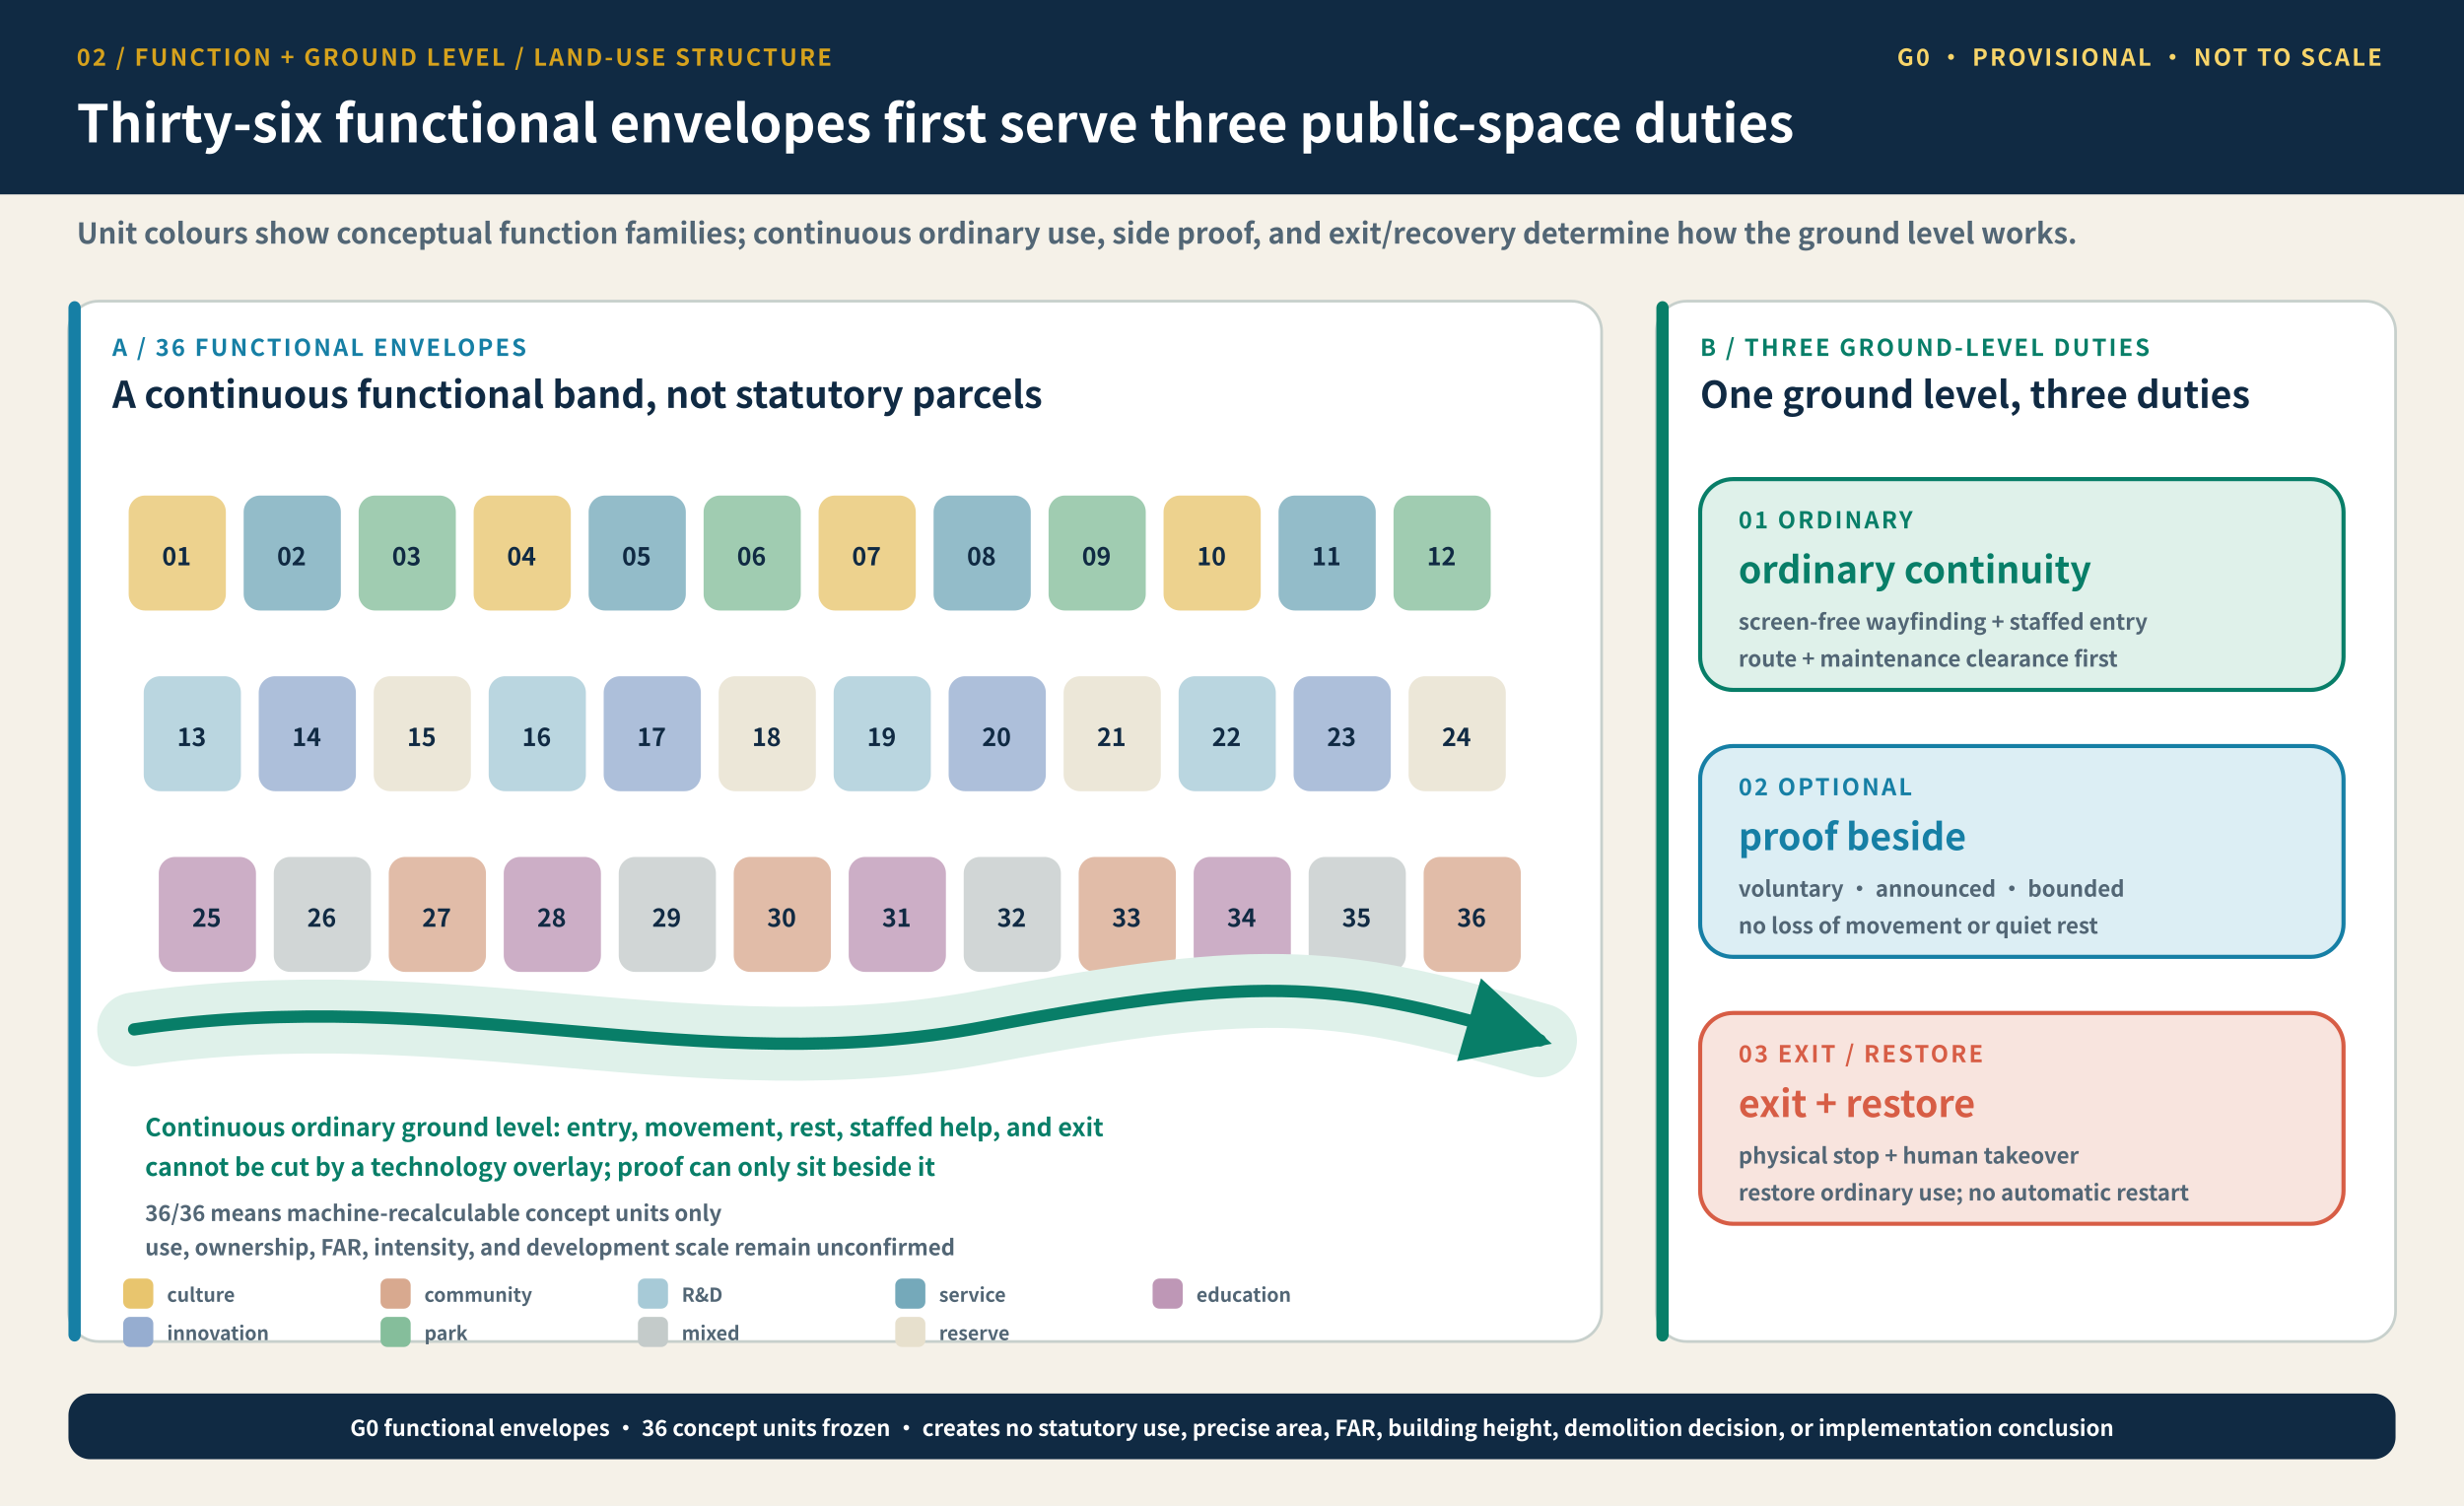
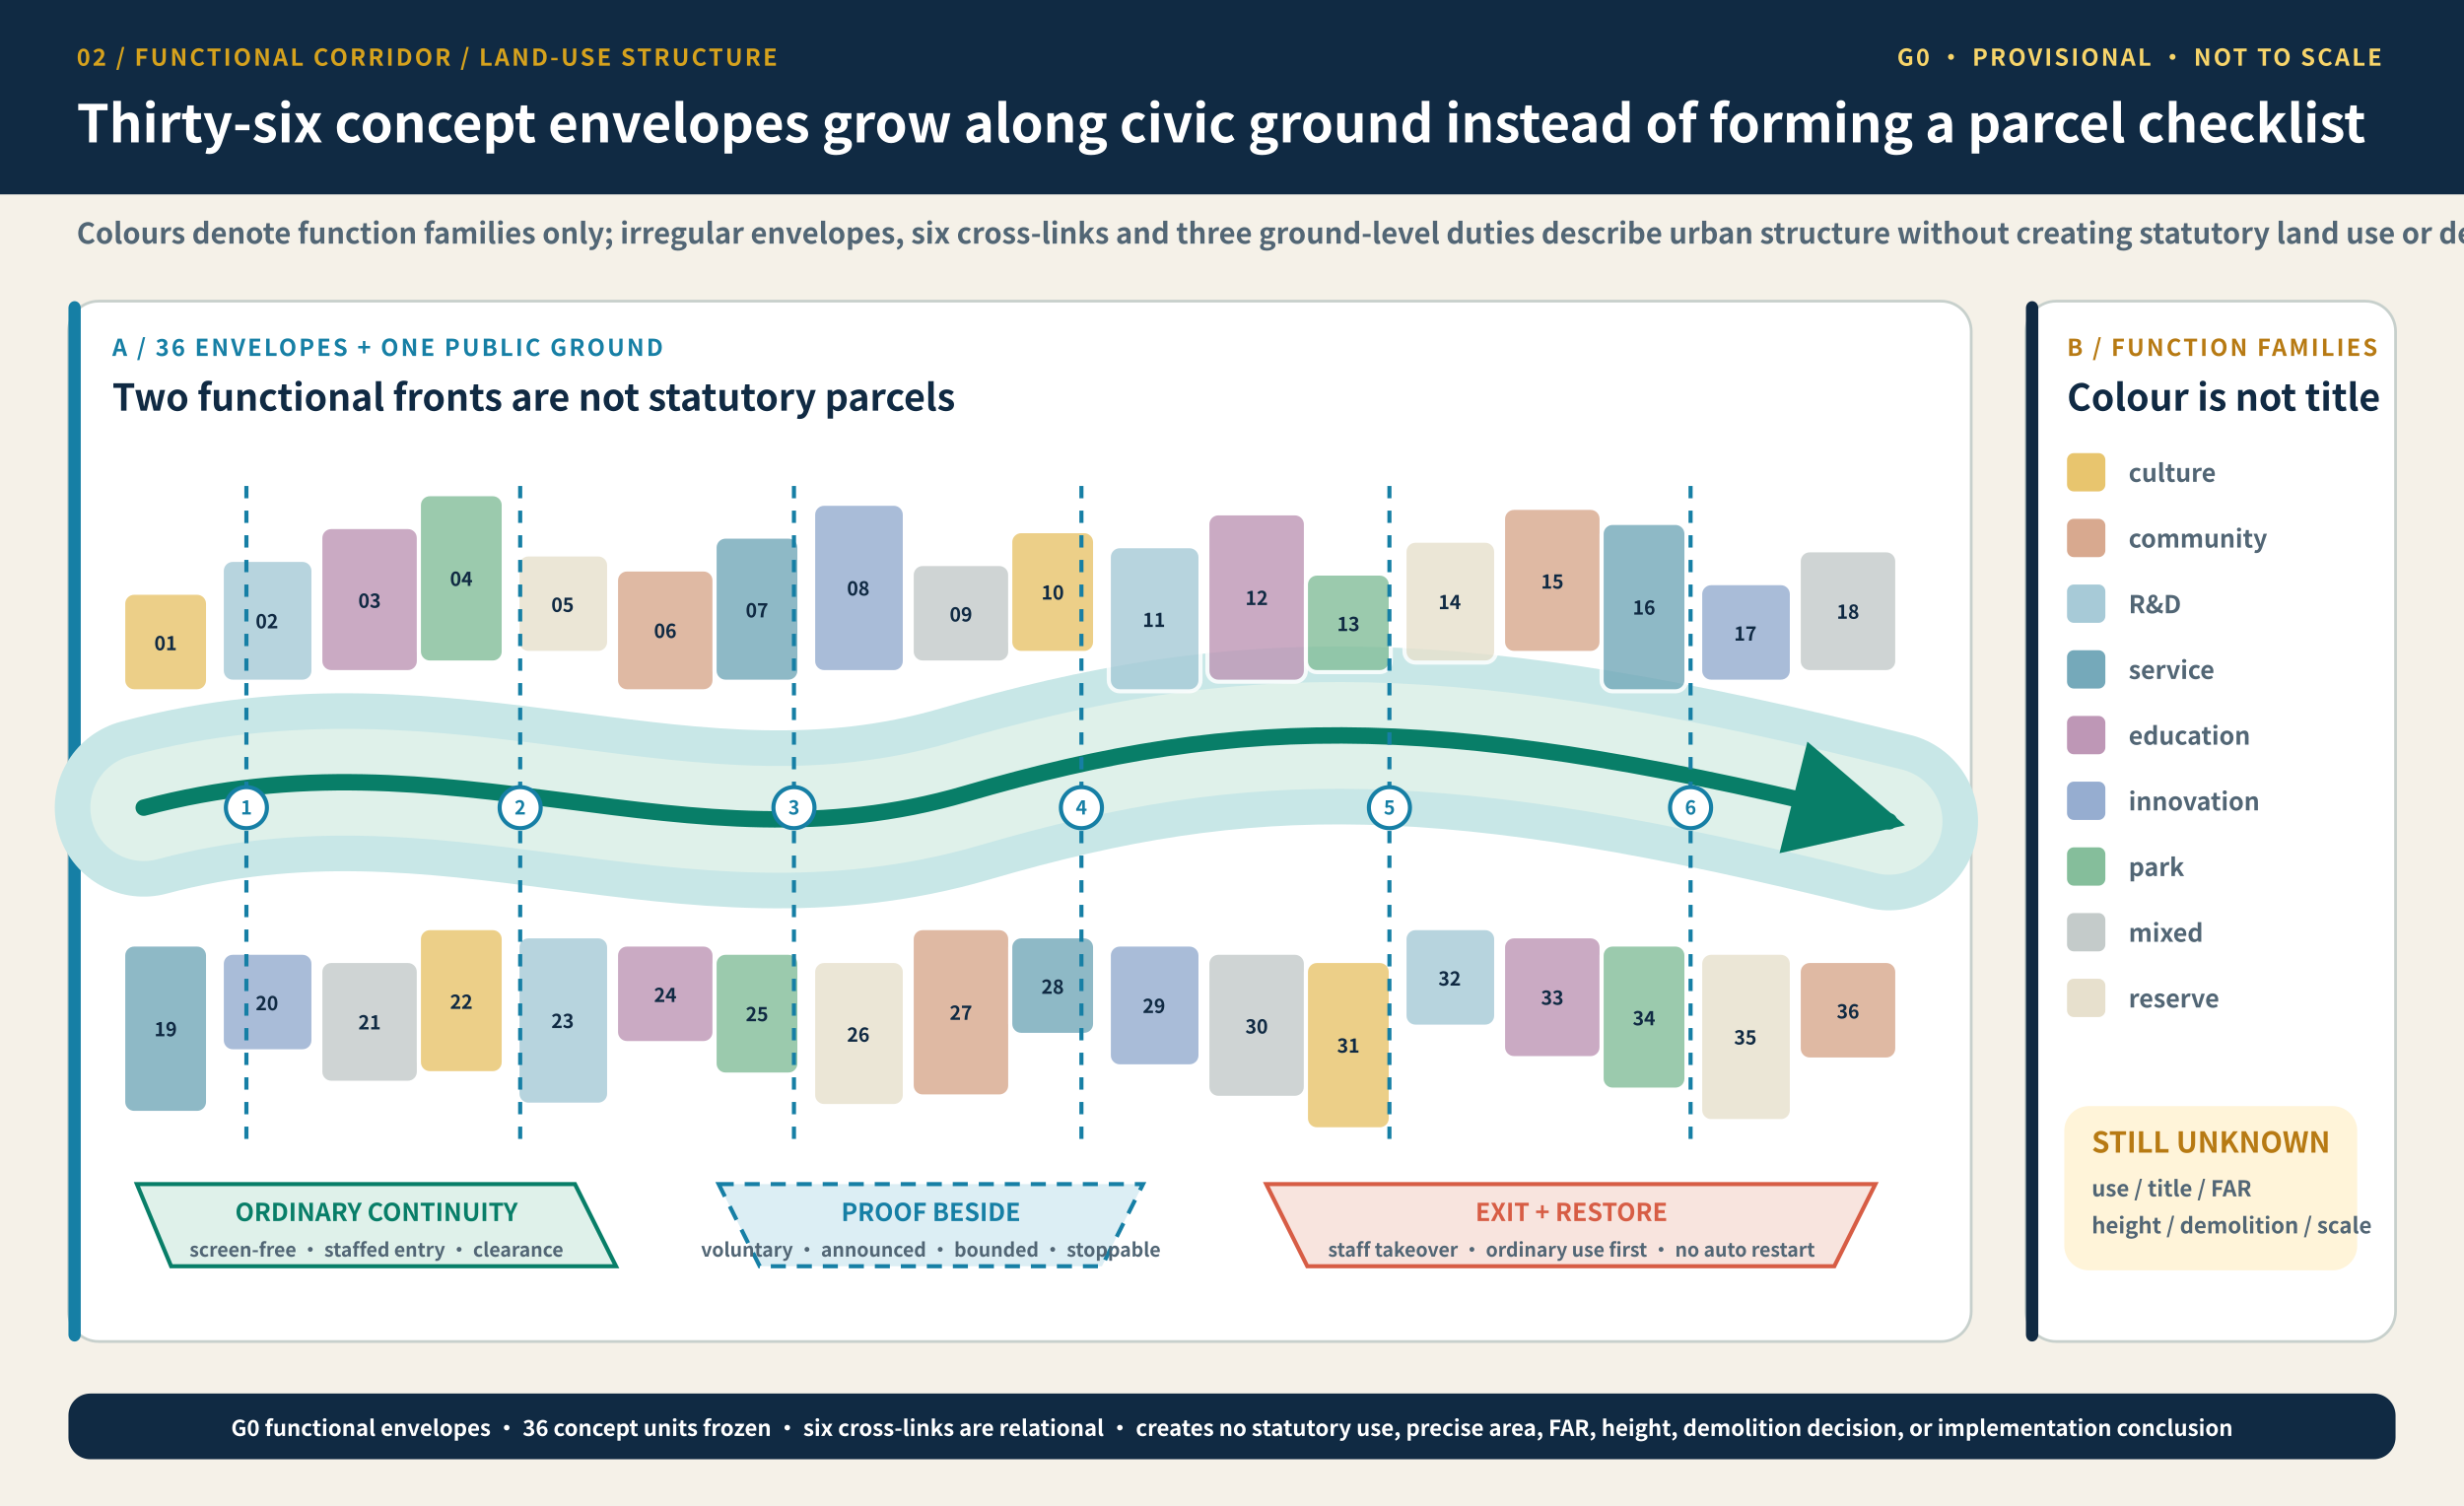
<svg xmlns="http://www.w3.org/2000/svg" width="1800" height="1100" viewBox="0 0 1800 1100" role="img" aria-labelledby="title desc">
  <defs>
    <style>.sans{font-family:"Microsoft YaHei","Noto Sans CJK SC","Segoe UI",Arial,sans-serif}.kicker{font-size:17px;font-weight:900;letter-spacing:1.6px}.head{font-size:38px;font-weight:900}.sub{font-size:21px;font-weight:650}.label{font-size:27px;font-weight:900}.body{font-size:21px;font-weight:760}.small{font-size:18px;font-weight:720}.micro{font-size:16px;font-weight:650}.tiny{font-size:14px;font-weight:650}.number{font-size:42px;font-weight:950}</style>
    <marker id="greenArrow" viewBox="0 0 16 16" refX="13" refY="8" markerWidth="8" markerHeight="8" orient="auto">
      <path d="M1 1 L15 8 L1 15 Z" fill="#087E68" />
    </marker>
    <marker id="blueArrow" viewBox="0 0 16 16" refX="13" refY="8" markerWidth="8" markerHeight="8" orient="auto">
      <path d="M1 1 L15 8 L1 15 Z" fill="#167FA5" />
    </marker>
    <marker id="coralArrow" viewBox="0 0 16 16" refX="13" refY="8" markerWidth="8" markerHeight="8" orient="auto">
      <path d="M1 1 L15 8 L1 15 Z" fill="#D75D45" />
    </marker>
  </defs>
  <rect width="1800" height="1100" fill="#F5F1E8" />
  <rect width="1800" height="142" fill="#102A43" />
-   <text x="56" y="48" class="sans kicker" fill="#D6A21D" text-anchor="start">02 / FUNCTION + GROUND LEVEL / LAND-USE STRUCTURE</text>
-   <text x="56" y="104" class="sans head" fill="#FFFFFF" text-anchor="start">Thirty-six functional envelopes first serve three public-space duties</text>
+   <text x="56" y="48" class="sans kicker" fill="#D6A21D" text-anchor="start">02 / FUNCTIONAL CORRIDOR / LAND-USE STRUCTURE</text>
+   <text x="56" y="104" class="sans head" fill="#FFFFFF" text-anchor="start">Thirty-six concept envelopes grow along civic ground instead of forming a parcel checklist</text>
  <text x="1740" y="48" class="sans kicker" fill="#F8D56A" text-anchor="end">G0 · PROVISIONAL · NOT TO SCALE</text>
-   <text x="56" y="178" class="sans sub" fill="#526675" text-anchor="start">Unit colours show conceptual function families; continuous ordinary use, side proof, and exit/recovery determine how the ground level works.</text>
-   <rect x="50" y="220" width="1120" height="760" rx="22" fill="#FFFFFF" stroke="#C7D0CC" stroke-width="2" />
+   <text x="56" y="178" class="sans sub" fill="#526675" text-anchor="start">Colours denote function families only; irregular envelopes, six cross-links and three ground-level duties describe urban structure without creating statutory land use or development intensity.</text>
+   <rect x="50" y="220" width="1390" height="760" rx="22" fill="#FFFFFF" stroke="#C7D0CC" stroke-width="2" />
  <rect x="50" y="220" width="9" height="760" rx="5" fill="#167FA5" />
-   <text x="82" y="260" class="sans kicker" fill="#167FA5" text-anchor="start">A / 36 FUNCTIONAL ENVELOPES</text>
-   <text x="82" y="298" class="sans label" fill="#102A43" text-anchor="start">A continuous functional band, not statutory parcels</text>
-   <rect x="92" y="360" width="75" height="88" rx="14" fill="#E8C56E" opacity=".78" stroke="#FFFFFF" stroke-width="4" />
-   <text x="129" y="413" class="sans small" fill="#102A43" text-anchor="middle">01</text>
-   <rect x="176" y="360" width="75" height="88" rx="14" fill="#75A9BA" opacity=".78" stroke="#FFFFFF" stroke-width="4" />
-   <text x="213" y="413" class="sans small" fill="#102A43" text-anchor="middle">02</text>
-   <rect x="260" y="360" width="75" height="88" rx="14" fill="#85BE9B" opacity=".78" stroke="#FFFFFF" stroke-width="4" />
-   <text x="297" y="413" class="sans small" fill="#102A43" text-anchor="middle">03</text>
-   <rect x="344" y="360" width="75" height="88" rx="14" fill="#E8C56E" opacity=".78" stroke="#FFFFFF" stroke-width="4" />
-   <text x="381" y="413" class="sans small" fill="#102A43" text-anchor="middle">04</text>
-   <rect x="428" y="360" width="75" height="88" rx="14" fill="#75A9BA" opacity=".78" stroke="#FFFFFF" stroke-width="4" />
-   <text x="465" y="413" class="sans small" fill="#102A43" text-anchor="middle">05</text>
-   <rect x="512" y="360" width="75" height="88" rx="14" fill="#85BE9B" opacity=".78" stroke="#FFFFFF" stroke-width="4" />
-   <text x="549" y="413" class="sans small" fill="#102A43" text-anchor="middle">06</text>
-   <rect x="596" y="360" width="75" height="88" rx="14" fill="#E8C56E" opacity=".78" stroke="#FFFFFF" stroke-width="4" />
-   <text x="633" y="413" class="sans small" fill="#102A43" text-anchor="middle">07</text>
-   <rect x="680" y="360" width="75" height="88" rx="14" fill="#75A9BA" opacity=".78" stroke="#FFFFFF" stroke-width="4" />
-   <text x="717" y="413" class="sans small" fill="#102A43" text-anchor="middle">08</text>
-   <rect x="764" y="360" width="75" height="88" rx="14" fill="#85BE9B" opacity=".78" stroke="#FFFFFF" stroke-width="4" />
-   <text x="801" y="413" class="sans small" fill="#102A43" text-anchor="middle">09</text>
-   <rect x="848" y="360" width="75" height="88" rx="14" fill="#E8C56E" opacity=".78" stroke="#FFFFFF" stroke-width="4" />
-   <text x="885" y="413" class="sans small" fill="#102A43" text-anchor="middle">10</text>
-   <rect x="932" y="360" width="75" height="88" rx="14" fill="#75A9BA" opacity=".78" stroke="#FFFFFF" stroke-width="4" />
-   <text x="969" y="413" class="sans small" fill="#102A43" text-anchor="middle">11</text>
-   <rect x="1016" y="360" width="75" height="88" rx="14" fill="#85BE9B" opacity=".78" stroke="#FFFFFF" stroke-width="4" />
-   <text x="1053" y="413" class="sans small" fill="#102A43" text-anchor="middle">12</text>
-   <rect x="103" y="492" width="75" height="88" rx="14" fill="#A7CAD7" opacity=".78" stroke="#FFFFFF" stroke-width="4" />
-   <text x="140" y="545" class="sans small" fill="#102A43" text-anchor="middle">13</text>
-   <rect x="187" y="492" width="75" height="88" rx="14" fill="#96ADD0" opacity=".78" stroke="#FFFFFF" stroke-width="4" />
-   <text x="224" y="545" class="sans small" fill="#102A43" text-anchor="middle">14</text>
-   <rect x="271" y="492" width="75" height="88" rx="14" fill="#E7E0CD" opacity=".78" stroke="#FFFFFF" stroke-width="4" />
-   <text x="308" y="545" class="sans small" fill="#102A43" text-anchor="middle">15</text>
-   <rect x="355" y="492" width="75" height="88" rx="14" fill="#A7CAD7" opacity=".78" stroke="#FFFFFF" stroke-width="4" />
-   <text x="392" y="545" class="sans small" fill="#102A43" text-anchor="middle">16</text>
-   <rect x="439" y="492" width="75" height="88" rx="14" fill="#96ADD0" opacity=".78" stroke="#FFFFFF" stroke-width="4" />
-   <text x="476" y="545" class="sans small" fill="#102A43" text-anchor="middle">17</text>
-   <rect x="523" y="492" width="75" height="88" rx="14" fill="#E7E0CD" opacity=".78" stroke="#FFFFFF" stroke-width="4" />
-   <text x="560" y="545" class="sans small" fill="#102A43" text-anchor="middle">18</text>
-   <rect x="607" y="492" width="75" height="88" rx="14" fill="#A7CAD7" opacity=".78" stroke="#FFFFFF" stroke-width="4" />
-   <text x="644" y="545" class="sans small" fill="#102A43" text-anchor="middle">19</text>
-   <rect x="691" y="492" width="75" height="88" rx="14" fill="#96ADD0" opacity=".78" stroke="#FFFFFF" stroke-width="4" />
-   <text x="728" y="545" class="sans small" fill="#102A43" text-anchor="middle">20</text>
-   <rect x="775" y="492" width="75" height="88" rx="14" fill="#E7E0CD" opacity=".78" stroke="#FFFFFF" stroke-width="4" />
-   <text x="812" y="545" class="sans small" fill="#102A43" text-anchor="middle">21</text>
-   <rect x="859" y="492" width="75" height="88" rx="14" fill="#A7CAD7" opacity=".78" stroke="#FFFFFF" stroke-width="4" />
-   <text x="896" y="545" class="sans small" fill="#102A43" text-anchor="middle">22</text>
-   <rect x="943" y="492" width="75" height="88" rx="14" fill="#96ADD0" opacity=".78" stroke="#FFFFFF" stroke-width="4" />
-   <text x="980" y="545" class="sans small" fill="#102A43" text-anchor="middle">23</text>
-   <rect x="1027" y="492" width="75" height="88" rx="14" fill="#E7E0CD" opacity=".78" stroke="#FFFFFF" stroke-width="4" />
-   <text x="1064" y="545" class="sans small" fill="#102A43" text-anchor="middle">24</text>
-   <rect x="114" y="624" width="75" height="88" rx="14" fill="#BE97B6" opacity=".78" stroke="#FFFFFF" stroke-width="4" />
-   <text x="151" y="677" class="sans small" fill="#102A43" text-anchor="middle">25</text>
-   <rect x="198" y="624" width="75" height="88" rx="14" fill="#C4CBCA" opacity=".78" stroke="#FFFFFF" stroke-width="4" />
-   <text x="235" y="677" class="sans small" fill="#102A43" text-anchor="middle">26</text>
-   <rect x="282" y="624" width="75" height="88" rx="14" fill="#D8A98F" opacity=".78" stroke="#FFFFFF" stroke-width="4" />
-   <text x="319" y="677" class="sans small" fill="#102A43" text-anchor="middle">27</text>
-   <rect x="366" y="624" width="75" height="88" rx="14" fill="#BE97B6" opacity=".78" stroke="#FFFFFF" stroke-width="4" />
-   <text x="403" y="677" class="sans small" fill="#102A43" text-anchor="middle">28</text>
-   <rect x="450" y="624" width="75" height="88" rx="14" fill="#C4CBCA" opacity=".78" stroke="#FFFFFF" stroke-width="4" />
-   <text x="487" y="677" class="sans small" fill="#102A43" text-anchor="middle">29</text>
-   <rect x="534" y="624" width="75" height="88" rx="14" fill="#D8A98F" opacity=".78" stroke="#FFFFFF" stroke-width="4" />
-   <text x="571" y="677" class="sans small" fill="#102A43" text-anchor="middle">30</text>
-   <rect x="618" y="624" width="75" height="88" rx="14" fill="#BE97B6" opacity=".78" stroke="#FFFFFF" stroke-width="4" />
-   <text x="655" y="677" class="sans small" fill="#102A43" text-anchor="middle">31</text>
-   <rect x="702" y="624" width="75" height="88" rx="14" fill="#C4CBCA" opacity=".78" stroke="#FFFFFF" stroke-width="4" />
-   <text x="739" y="677" class="sans small" fill="#102A43" text-anchor="middle">32</text>
-   <rect x="786" y="624" width="75" height="88" rx="14" fill="#D8A98F" opacity=".78" stroke="#FFFFFF" stroke-width="4" />
-   <text x="823" y="677" class="sans small" fill="#102A43" text-anchor="middle">33</text>
-   <rect x="870" y="624" width="75" height="88" rx="14" fill="#BE97B6" opacity=".78" stroke="#FFFFFF" stroke-width="4" />
-   <text x="907" y="677" class="sans small" fill="#102A43" text-anchor="middle">34</text>
-   <rect x="954" y="624" width="75" height="88" rx="14" fill="#C4CBCA" opacity=".78" stroke="#FFFFFF" stroke-width="4" />
-   <text x="991" y="677" class="sans small" fill="#102A43" text-anchor="middle">35</text>
-   <rect x="1038" y="624" width="75" height="88" rx="14" fill="#D8A98F" opacity=".78" stroke="#FFFFFF" stroke-width="4" />
-   <text x="1075" y="677" class="sans small" fill="#102A43" text-anchor="middle">36</text>
-   <path d="M98 752 C330 718 510 790 720 750 S980 718 1125 760" fill="none" stroke="#DFF1EA" stroke-width="54" stroke-linecap="round" />
-   <path d="M98 752 C330 718 510 790 720 750 S980 718 1125 760" fill="none" stroke="#087E68" stroke-width="9" stroke-linecap="round" marker-end="url(#greenArrow)" />
-   <text x="106" y="830" class="sans small" fill="#087E68" text-anchor="start">
-     <tspan x="106" dy="0">Continuous ordinary ground level: entry, movement, rest, staffed help, and exit</tspan>
-     <tspan x="106" dy="29">cannot be cut by a technology overlay; proof can only sit beside it</tspan>
+   <text x="82" y="260" class="sans kicker" fill="#167FA5" text-anchor="start">A / 36 ENVELOPES + ONE PUBLIC GROUND</text>
+   <text x="82" y="300" class="sans label" fill="#102A43" text-anchor="start">Two functional fronts are not statutory parcels</text>
+   <path d="M105 590 C330 530 500 640 705 580 S1060 520 1380 600" fill="none" stroke="#C8E7E7" stroke-width="130" stroke-linecap="round" />
+   <path d="M105 590 C330 530 500 640 705 580 S1060 520 1380 600" fill="none" stroke="#DFF1EA" stroke-width="78" stroke-linecap="round" />
+   <path d="M105 590 C330 530 500 640 705 580 S1060 520 1380 600" fill="none" stroke="#087E68" stroke-width="12" stroke-linecap="round" marker-end="url(#greenArrow)" />
+   <rect x="90" y="433" width="62" height="72" rx="8" fill="#E8C56E" opacity=".82" stroke="#FFFFFF" stroke-width="3" />
+   <text x="121" y="475" class="sans tiny" fill="#102A43" text-anchor="middle">01</text>
+   <rect x="162" y="409" width="67" height="89" rx="8" fill="#A7CAD7" opacity=".82" stroke="#FFFFFF" stroke-width="3" />
+   <text x="195" y="459" class="sans tiny" fill="#102A43" text-anchor="middle">02</text>
+   <rect x="234" y="385" width="72" height="106" rx="8" fill="#BE97B6" opacity=".82" stroke="#FFFFFF" stroke-width="3" />
+   <text x="270" y="444" class="sans tiny" fill="#102A43" text-anchor="middle">03</text>
+   <rect x="306" y="361" width="62" height="123" rx="8" fill="#85BE9B" opacity=".82" stroke="#FFFFFF" stroke-width="3" />
+   <text x="337" y="428" class="sans tiny" fill="#102A43" text-anchor="middle">04</text>
+   <rect x="378" y="405" width="67" height="72" rx="8" fill="#E7E0CD" opacity=".82" stroke="#FFFFFF" stroke-width="3" />
+   <text x="411" y="447" class="sans tiny" fill="#102A43" text-anchor="middle">05</text>
+   <rect x="450" y="416" width="72" height="89" rx="8" fill="#D8A98F" opacity=".82" stroke="#FFFFFF" stroke-width="3" />
+   <text x="486" y="466" class="sans tiny" fill="#102A43" text-anchor="middle">06</text>
+   <rect x="522" y="392" width="62" height="106" rx="8" fill="#75A9BA" opacity=".82" stroke="#FFFFFF" stroke-width="3" />
+   <text x="553" y="451" class="sans tiny" fill="#102A43" text-anchor="middle">07</text>
+   <rect x="594" y="368" width="67" height="123" rx="8" fill="#96ADD0" opacity=".82" stroke="#FFFFFF" stroke-width="3" />
+   <text x="627" y="435" class="sans tiny" fill="#102A43" text-anchor="middle">08</text>
+   <rect x="666" y="412" width="72" height="72" rx="8" fill="#C4CBCA" opacity=".82" stroke="#FFFFFF" stroke-width="3" />
+   <text x="702" y="454" class="sans tiny" fill="#102A43" text-anchor="middle">09</text>
+   <rect x="738" y="388" width="62" height="89" rx="8" fill="#E8C56E" opacity=".82" stroke="#FFFFFF" stroke-width="3" />
+   <text x="769" y="438" class="sans tiny" fill="#102A43" text-anchor="middle">10</text>
+   <rect x="810" y="399" width="67" height="106" rx="8" fill="#A7CAD7" opacity=".82" stroke="#FFFFFF" stroke-width="3" />
+   <text x="843" y="458" class="sans tiny" fill="#102A43" text-anchor="middle">11</text>
+   <rect x="882" y="375" width="72" height="123" rx="8" fill="#BE97B6" opacity=".82" stroke="#FFFFFF" stroke-width="3" />
+   <text x="918" y="442" class="sans tiny" fill="#102A43" text-anchor="middle">12</text>
+   <rect x="954" y="419" width="62" height="72" rx="8" fill="#85BE9B" opacity=".82" stroke="#FFFFFF" stroke-width="3" />
+   <text x="985" y="461" class="sans tiny" fill="#102A43" text-anchor="middle">13</text>
+   <rect x="1026" y="395" width="67" height="89" rx="8" fill="#E7E0CD" opacity=".82" stroke="#FFFFFF" stroke-width="3" />
+   <text x="1059" y="445" class="sans tiny" fill="#102A43" text-anchor="middle">14</text>
+   <rect x="1098" y="371" width="72" height="106" rx="8" fill="#D8A98F" opacity=".82" stroke="#FFFFFF" stroke-width="3" />
+   <text x="1134" y="430" class="sans tiny" fill="#102A43" text-anchor="middle">15</text>
+   <rect x="1170" y="382" width="62" height="123" rx="8" fill="#75A9BA" opacity=".82" stroke="#FFFFFF" stroke-width="3" />
+   <text x="1201" y="449" class="sans tiny" fill="#102A43" text-anchor="middle">16</text>
+   <rect x="1242" y="426" width="67" height="72" rx="8" fill="#96ADD0" opacity=".82" stroke="#FFFFFF" stroke-width="3" />
+   <text x="1275" y="468" class="sans tiny" fill="#102A43" text-anchor="middle">17</text>
+   <rect x="1314" y="402" width="72" height="89" rx="8" fill="#C4CBCA" opacity=".82" stroke="#FFFFFF" stroke-width="3" />
+   <text x="1350" y="452" class="sans tiny" fill="#102A43" text-anchor="middle">18</text>
+   <rect x="90" y="690" width="62" height="123" rx="8" fill="#75A9BA" opacity=".82" stroke="#FFFFFF" stroke-width="3" />
+   <text x="121" y="757" class="sans tiny" fill="#102A43" text-anchor="middle">19</text>
+   <rect x="162" y="696" width="67" height="72" rx="8" fill="#96ADD0" opacity=".82" stroke="#FFFFFF" stroke-width="3" />
+   <text x="195" y="738" class="sans tiny" fill="#102A43" text-anchor="middle">20</text>
+   <rect x="234" y="702" width="72" height="89" rx="8" fill="#C4CBCA" opacity=".82" stroke="#FFFFFF" stroke-width="3" />
+   <text x="270" y="752" class="sans tiny" fill="#102A43" text-anchor="middle">21</text>
+   <rect x="306" y="678" width="62" height="106" rx="8" fill="#E8C56E" opacity=".82" stroke="#FFFFFF" stroke-width="3" />
+   <text x="337" y="737" class="sans tiny" fill="#102A43" text-anchor="middle">22</text>
+   <rect x="378" y="684" width="67" height="123" rx="8" fill="#A7CAD7" opacity=".82" stroke="#FFFFFF" stroke-width="3" />
+   <text x="411" y="751" class="sans tiny" fill="#102A43" text-anchor="middle">23</text>
+   <rect x="450" y="690" width="72" height="72" rx="8" fill="#BE97B6" opacity=".82" stroke="#FFFFFF" stroke-width="3" />
+   <text x="486" y="732" class="sans tiny" fill="#102A43" text-anchor="middle">24</text>
+   <rect x="522" y="696" width="62" height="89" rx="8" fill="#85BE9B" opacity=".82" stroke="#FFFFFF" stroke-width="3" />
+   <text x="553" y="746" class="sans tiny" fill="#102A43" text-anchor="middle">25</text>
+   <rect x="594" y="702" width="67" height="106" rx="8" fill="#E7E0CD" opacity=".82" stroke="#FFFFFF" stroke-width="3" />
+   <text x="627" y="761" class="sans tiny" fill="#102A43" text-anchor="middle">26</text>
+   <rect x="666" y="678" width="72" height="123" rx="8" fill="#D8A98F" opacity=".82" stroke="#FFFFFF" stroke-width="3" />
+   <text x="702" y="745" class="sans tiny" fill="#102A43" text-anchor="middle">27</text>
+   <rect x="738" y="684" width="62" height="72" rx="8" fill="#75A9BA" opacity=".82" stroke="#FFFFFF" stroke-width="3" />
+   <text x="769" y="726" class="sans tiny" fill="#102A43" text-anchor="middle">28</text>
+   <rect x="810" y="690" width="67" height="89" rx="8" fill="#96ADD0" opacity=".82" stroke="#FFFFFF" stroke-width="3" />
+   <text x="843" y="740" class="sans tiny" fill="#102A43" text-anchor="middle">29</text>
+   <rect x="882" y="696" width="72" height="106" rx="8" fill="#C4CBCA" opacity=".82" stroke="#FFFFFF" stroke-width="3" />
+   <text x="918" y="755" class="sans tiny" fill="#102A43" text-anchor="middle">30</text>
+   <rect x="954" y="702" width="62" height="123" rx="8" fill="#E8C56E" opacity=".82" stroke="#FFFFFF" stroke-width="3" />
+   <text x="985" y="769" class="sans tiny" fill="#102A43" text-anchor="middle">31</text>
+   <rect x="1026" y="678" width="67" height="72" rx="8" fill="#A7CAD7" opacity=".82" stroke="#FFFFFF" stroke-width="3" />
+   <text x="1059" y="720" class="sans tiny" fill="#102A43" text-anchor="middle">32</text>
+   <rect x="1098" y="684" width="72" height="89" rx="8" fill="#BE97B6" opacity=".82" stroke="#FFFFFF" stroke-width="3" />
+   <text x="1134" y="734" class="sans tiny" fill="#102A43" text-anchor="middle">33</text>
+   <rect x="1170" y="690" width="62" height="106" rx="8" fill="#85BE9B" opacity=".82" stroke="#FFFFFF" stroke-width="3" />
+   <text x="1201" y="749" class="sans tiny" fill="#102A43" text-anchor="middle">34</text>
+   <rect x="1242" y="696" width="67" height="123" rx="8" fill="#E7E0CD" opacity=".82" stroke="#FFFFFF" stroke-width="3" />
+   <text x="1275" y="763" class="sans tiny" fill="#102A43" text-anchor="middle">35</text>
+   <rect x="1314" y="702" width="72" height="72" rx="8" fill="#D8A98F" opacity=".82" stroke="#FFFFFF" stroke-width="3" />
+   <text x="1350" y="744" class="sans tiny" fill="#102A43" text-anchor="middle">36</text>
+   <line x1="180" y1="355" x2="180" y2="835" stroke="#167FA5" stroke-width="3" stroke-dasharray="9 9" />
+   <circle cx="180" cy="590" r="15" fill="#FFFFFF" stroke="#167FA5" stroke-width="3" />
+   <text x="180" y="595" class="sans tiny" fill="#167FA5" text-anchor="middle">1</text>
+   <line x1="380" y1="355" x2="380" y2="835" stroke="#167FA5" stroke-width="3" stroke-dasharray="9 9" />
+   <circle cx="380" cy="590" r="15" fill="#FFFFFF" stroke="#167FA5" stroke-width="3" />
+   <text x="380" y="595" class="sans tiny" fill="#167FA5" text-anchor="middle">2</text>
+   <line x1="580" y1="355" x2="580" y2="835" stroke="#167FA5" stroke-width="3" stroke-dasharray="9 9" />
+   <circle cx="580" cy="590" r="15" fill="#FFFFFF" stroke="#167FA5" stroke-width="3" />
+   <text x="580" y="595" class="sans tiny" fill="#167FA5" text-anchor="middle">3</text>
+   <line x1="790" y1="355" x2="790" y2="835" stroke="#167FA5" stroke-width="3" stroke-dasharray="9 9" />
+   <circle cx="790" cy="590" r="15" fill="#FFFFFF" stroke="#167FA5" stroke-width="3" />
+   <text x="790" y="595" class="sans tiny" fill="#167FA5" text-anchor="middle">4</text>
+   <line x1="1015" y1="355" x2="1015" y2="835" stroke="#167FA5" stroke-width="3" stroke-dasharray="9 9" />
+   <circle cx="1015" cy="590" r="15" fill="#FFFFFF" stroke="#167FA5" stroke-width="3" />
+   <text x="1015" y="595" class="sans tiny" fill="#167FA5" text-anchor="middle">5</text>
+   <line x1="1235" y1="355" x2="1235" y2="835" stroke="#167FA5" stroke-width="3" stroke-dasharray="9 9" />
+   <circle cx="1235" cy="590" r="15" fill="#FFFFFF" stroke="#167FA5" stroke-width="3" />
+   <text x="1235" y="595" class="sans tiny" fill="#167FA5" text-anchor="middle">6</text>
+   <path d="M100 865 L420 865 L450 925 L125 925 Z" fill="#DFF1EA" stroke="#087E68" stroke-width="3" />
+   <text x="275" y="892" class="sans small" fill="#087E68" text-anchor="middle">ORDINARY CONTINUITY</text>
+   <text x="275" y="918" class="sans tiny" fill="#526675" text-anchor="middle">screen-free · staffed entry · clearance</text>
+   <path d="M525 865 L835 865 L805 925 L555 925 Z" fill="#DCEEF4" stroke="#167FA5" stroke-width="3" stroke-dasharray="11 8" />
+   <text x="680" y="892" class="sans small" fill="#167FA5" text-anchor="middle">PROOF BESIDE</text>
+   <text x="680" y="918" class="sans tiny" fill="#526675" text-anchor="middle">voluntary · announced · bounded · stoppable</text>
+   <path d="M925 865 L1370 865 L1340 925 L955 925 Z" fill="#F8E4DE" stroke="#D75D45" stroke-width="3" />
+   <text x="1148" y="892" class="sans small" fill="#D75D45" text-anchor="middle">EXIT + RESTORE</text>
+   <text x="1148" y="918" class="sans tiny" fill="#526675" text-anchor="middle">staff takeover · ordinary use first · no auto restart</text>
+   <rect x="1480" y="220" width="270" height="760" rx="22" fill="#FFFFFF" stroke="#C7D0CC" stroke-width="2" />
+   <rect x="1480" y="220" width="9" height="760" rx="5" fill="#102A43" />
+   <text x="1510" y="260" class="sans kicker" fill="#B77A13" text-anchor="start">B / FUNCTION FAMILIES</text>
+   <text x="1510" y="300" class="sans label" fill="#102A43" text-anchor="start">Colour is not title</text>
+   <rect x="1510" y="331" width="28" height="28" rx="5" fill="#E8C56E" />
+   <text x="1555" y="352" class="sans small" fill="#526675" text-anchor="start">culture</text>
+   <rect x="1510" y="379" width="28" height="28" rx="5" fill="#D8A98F" />
+   <text x="1555" y="400" class="sans small" fill="#526675" text-anchor="start">community</text>
+   <rect x="1510" y="427" width="28" height="28" rx="5" fill="#A7CAD7" />
+   <text x="1555" y="448" class="sans small" fill="#526675" text-anchor="start">R&amp;D</text>
+   <rect x="1510" y="475" width="28" height="28" rx="5" fill="#75A9BA" />
+   <text x="1555" y="496" class="sans small" fill="#526675" text-anchor="start">service</text>
+   <rect x="1510" y="523" width="28" height="28" rx="5" fill="#BE97B6" />
+   <text x="1555" y="544" class="sans small" fill="#526675" text-anchor="start">education</text>
+   <rect x="1510" y="571" width="28" height="28" rx="5" fill="#96ADD0" />
+   <text x="1555" y="592" class="sans small" fill="#526675" text-anchor="start">innovation</text>
+   <rect x="1510" y="619" width="28" height="28" rx="5" fill="#85BE9B" />
+   <text x="1555" y="640" class="sans small" fill="#526675" text-anchor="start">park</text>
+   <rect x="1510" y="667" width="28" height="28" rx="5" fill="#C4CBCA" />
+   <text x="1555" y="688" class="sans small" fill="#526675" text-anchor="start">mixed</text>
+   <rect x="1510" y="715" width="28" height="28" rx="5" fill="#E7E0CD" />
+   <text x="1555" y="736" class="sans small" fill="#526675" text-anchor="start">reserve</text>
+   <rect x="1508" y="808" width="214" height="120" rx="18" fill="#FFF4D9" />
+   <text x="1528" y="842" class="sans body" fill="#B77A13" text-anchor="start">STILL UNKNOWN</text>
+   <text x="1528" y="874" class="sans micro" fill="#526675" text-anchor="start">
+     <tspan x="1528" dy="0">use / title / FAR</tspan>
+     <tspan x="1528" dy="27">height / demolition / scale</tspan>
  </text>
-   <text x="106" y="892" class="sans micro" fill="#526675" text-anchor="start">
-     <tspan x="106" dy="0">36/36 means machine-recalculable concept units only</tspan>
-     <tspan x="106" dy="25">use, ownership, FAR, intensity, and development scale remain unconfirmed</tspan>
-   </text>
-   <rect x="1210" y="220" width="540" height="760" rx="22" fill="#FFFFFF" stroke="#C7D0CC" stroke-width="2" />
-   <rect x="1210" y="220" width="9" height="760" rx="5" fill="#087E68" />
-   <text x="1242" y="260" class="sans kicker" fill="#087E68" text-anchor="start">B / THREE GROUND-LEVEL DUTIES</text>
-   <text x="1242" y="298" class="sans label" fill="#102A43" text-anchor="start">One ground level, three duties</text>
-   <rect x="1242" y="350" width="470" height="154" rx="24" fill="#DFF1EA" stroke="#087E68" stroke-width="3" />
-   <text x="1270" y="386" class="sans kicker" fill="#087E68" text-anchor="start">01 ORDINARY</text>
-   <text x="1270" y="426" class="sans label" fill="#087E68" text-anchor="start">ordinary continuity</text>
-   <text x="1270" y="460" class="sans micro" fill="#526675" text-anchor="start">
-     <tspan x="1270" dy="0">screen-free wayfinding + staffed entry</tspan>
-     <tspan x="1270" dy="27">route + maintenance clearance first</tspan>
-   </text>
-   <rect x="1242" y="545" width="470" height="154" rx="24" fill="#DCEEF4" stroke="#167FA5" stroke-width="3" />
-   <text x="1270" y="581" class="sans kicker" fill="#167FA5" text-anchor="start">02 OPTIONAL</text>
-   <text x="1270" y="621" class="sans label" fill="#167FA5" text-anchor="start">proof beside</text>
-   <text x="1270" y="655" class="sans micro" fill="#526675" text-anchor="start">
-     <tspan x="1270" dy="0">voluntary · announced · bounded</tspan>
-     <tspan x="1270" dy="27">no loss of movement or quiet rest</tspan>
-   </text>
-   <rect x="1242" y="740" width="470" height="154" rx="24" fill="#F8E4DE" stroke="#D75D45" stroke-width="3" />
-   <text x="1270" y="776" class="sans kicker" fill="#D75D45" text-anchor="start">03 EXIT / RESTORE</text>
-   <text x="1270" y="816" class="sans label" fill="#D75D45" text-anchor="start">exit + restore</text>
-   <text x="1270" y="850" class="sans micro" fill="#526675" text-anchor="start">
-     <tspan x="1270" dy="0">physical stop + human takeover</tspan>
-     <tspan x="1270" dy="27">restore ordinary use; no automatic restart</tspan>
-   </text>
-   <rect x="90" y="934" width="22" height="22" rx="5" fill="#E8C56E" />
-   <text x="122" y="951" class="sans tiny" fill="#526675" text-anchor="start">culture</text>
-   <rect x="278" y="934" width="22" height="22" rx="5" fill="#D8A98F" />
-   <text x="310" y="951" class="sans tiny" fill="#526675" text-anchor="start">community</text>
-   <rect x="466" y="934" width="22" height="22" rx="5" fill="#A7CAD7" />
-   <text x="498" y="951" class="sans tiny" fill="#526675" text-anchor="start">R&amp;D</text>
-   <rect x="654" y="934" width="22" height="22" rx="5" fill="#75A9BA" />
-   <text x="686" y="951" class="sans tiny" fill="#526675" text-anchor="start">service</text>
-   <rect x="842" y="934" width="22" height="22" rx="5" fill="#BE97B6" />
-   <text x="874" y="951" class="sans tiny" fill="#526675" text-anchor="start">education</text>
-   <rect x="90" y="962" width="22" height="22" rx="5" fill="#96ADD0" />
-   <text x="122" y="979" class="sans tiny" fill="#526675" text-anchor="start">innovation</text>
-   <rect x="278" y="962" width="22" height="22" rx="5" fill="#85BE9B" />
-   <text x="310" y="979" class="sans tiny" fill="#526675" text-anchor="start">park</text>
-   <rect x="466" y="962" width="22" height="22" rx="5" fill="#C4CBCA" />
-   <text x="498" y="979" class="sans tiny" fill="#526675" text-anchor="start">mixed</text>
-   <rect x="654" y="962" width="22" height="22" rx="5" fill="#E7E0CD" />
-   <text x="686" y="979" class="sans tiny" fill="#526675" text-anchor="start">reserve</text>
  <rect x="50" y="1018" width="1700" height="48" rx="16" fill="#102A43" />
-   <text x="900" y="1049" class="sans micro" fill="#FFFFFF" text-anchor="middle">G0 functional envelopes · 36 concept units frozen · creates no statutory use, precise area, FAR, building height, demolition decision, or implementation conclusion</text>
+   <text x="900" y="1049" class="sans micro" fill="#FFFFFF" text-anchor="middle">G0 functional envelopes · 36 concept units frozen · six cross-links are relational · creates no statutory use, precise area, FAR, height, demolition decision, or implementation conclusion</text>
</svg>
